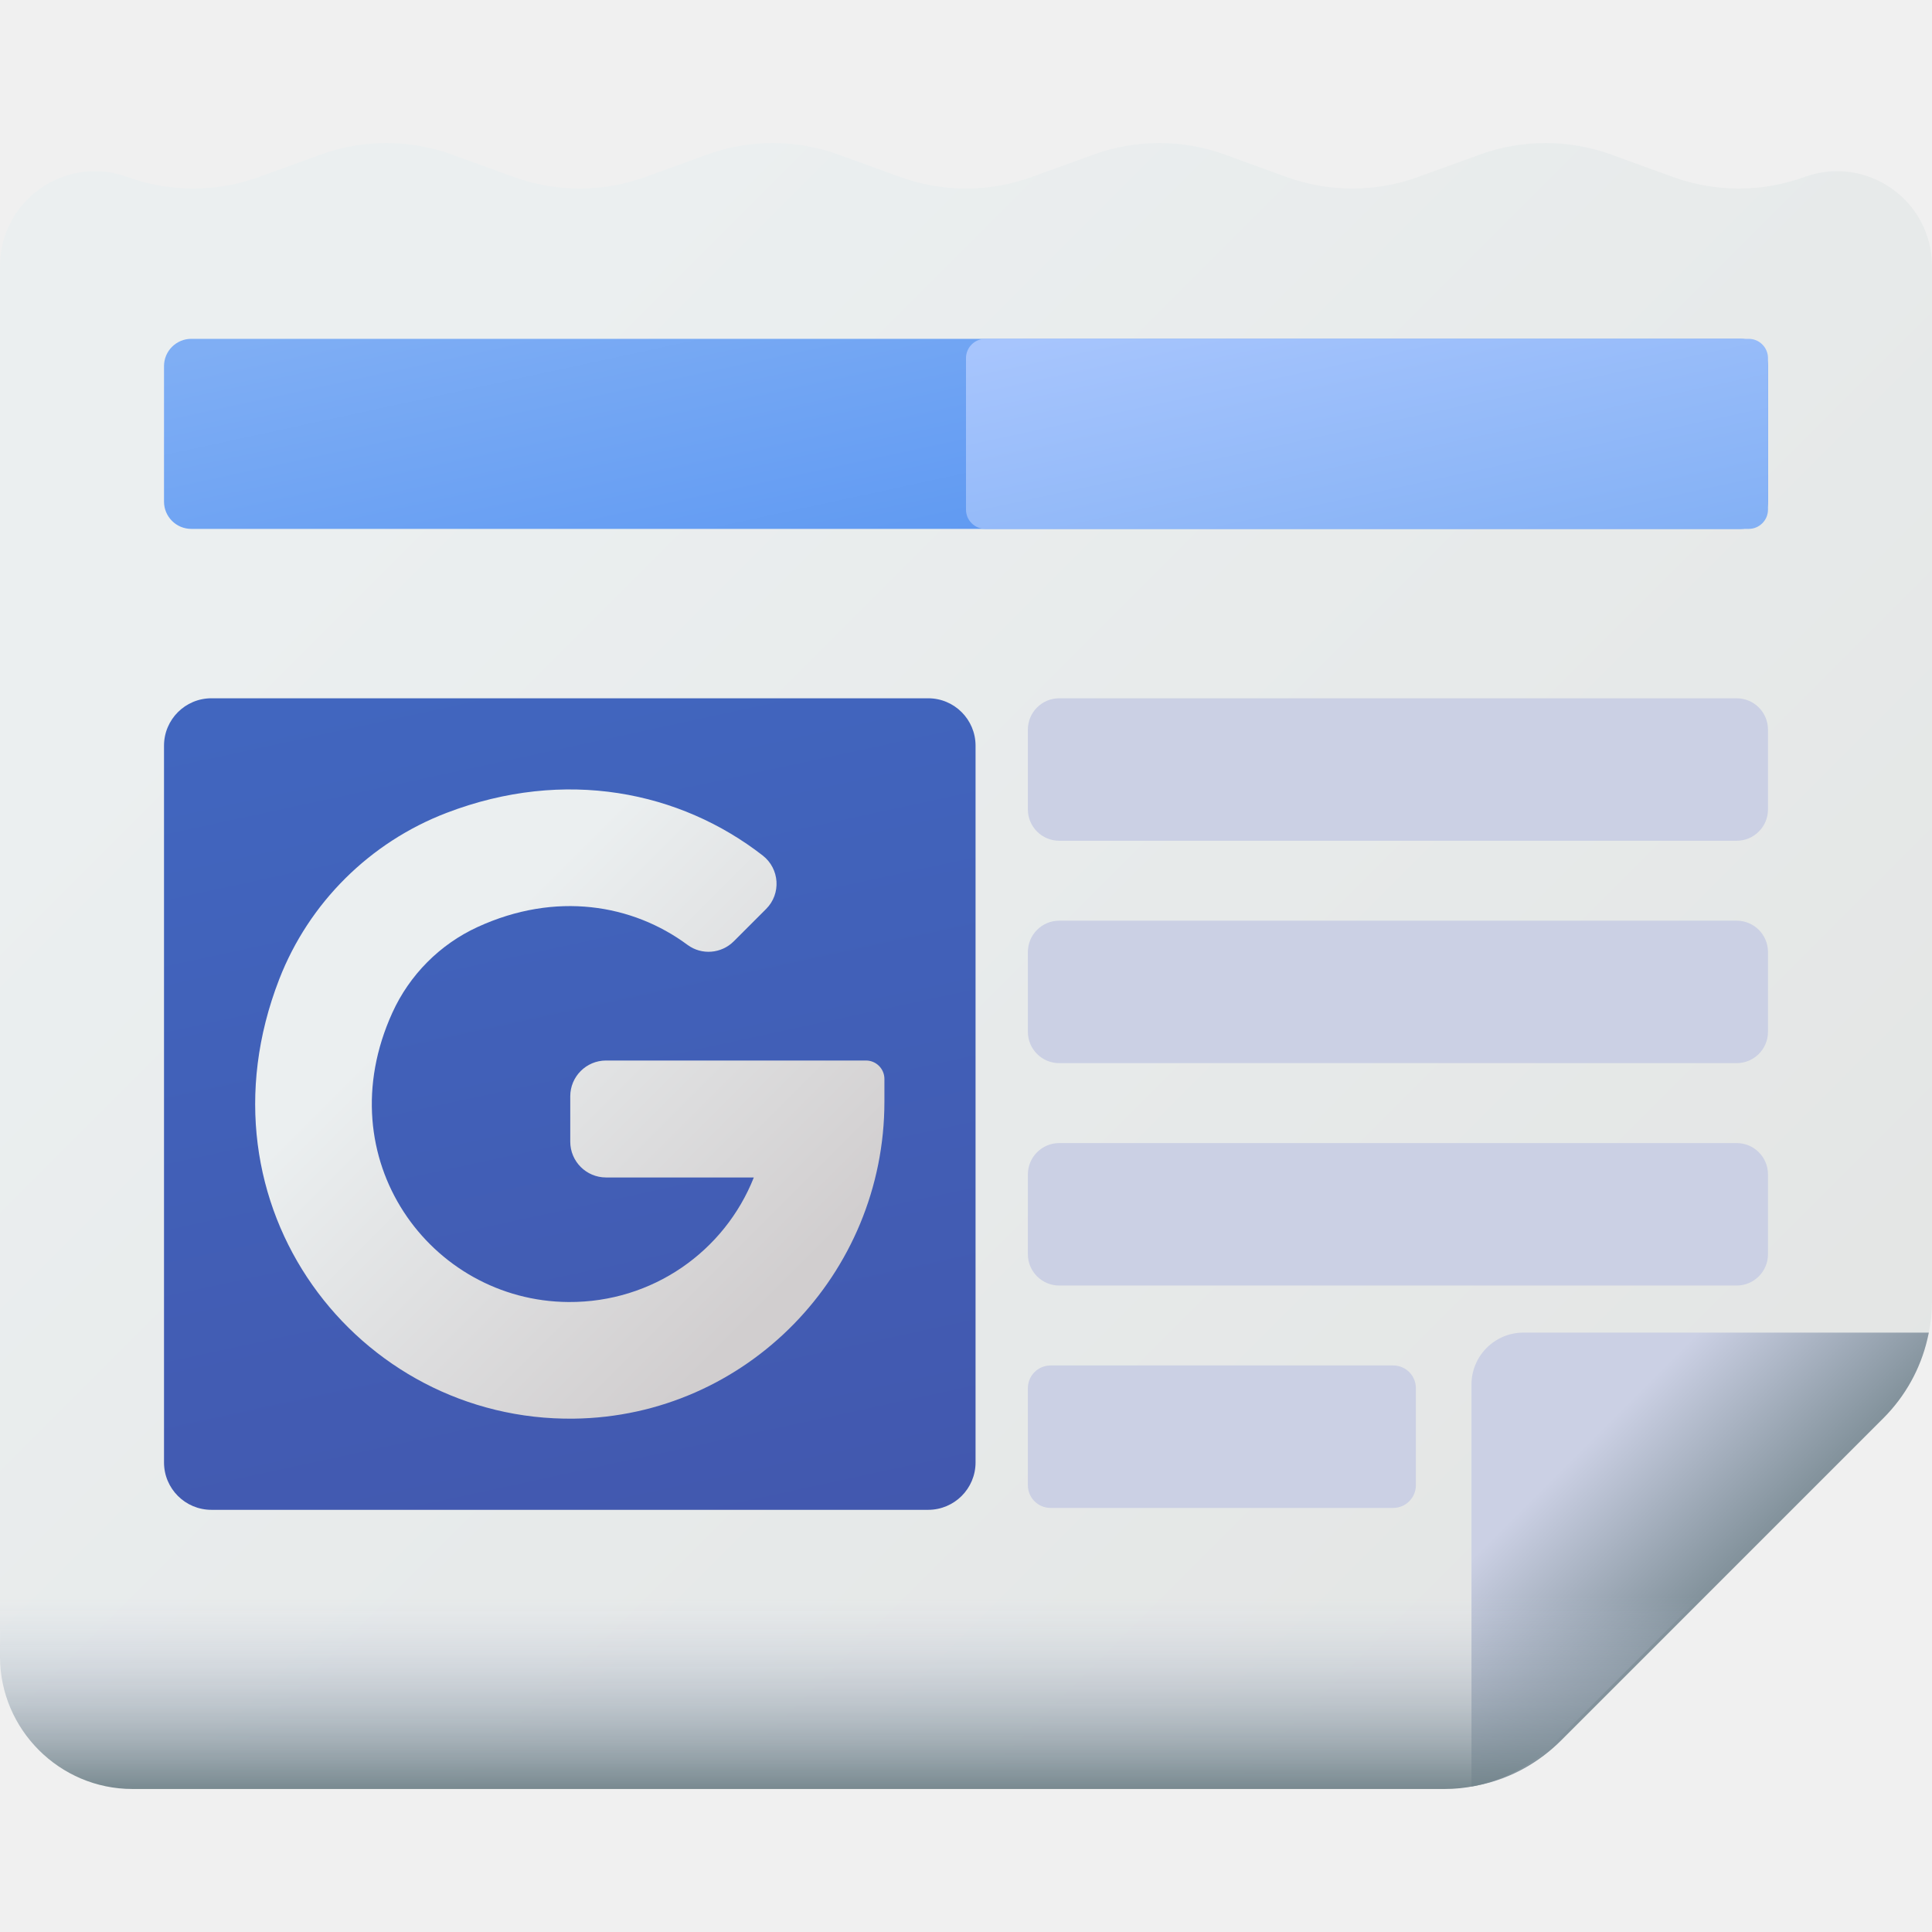
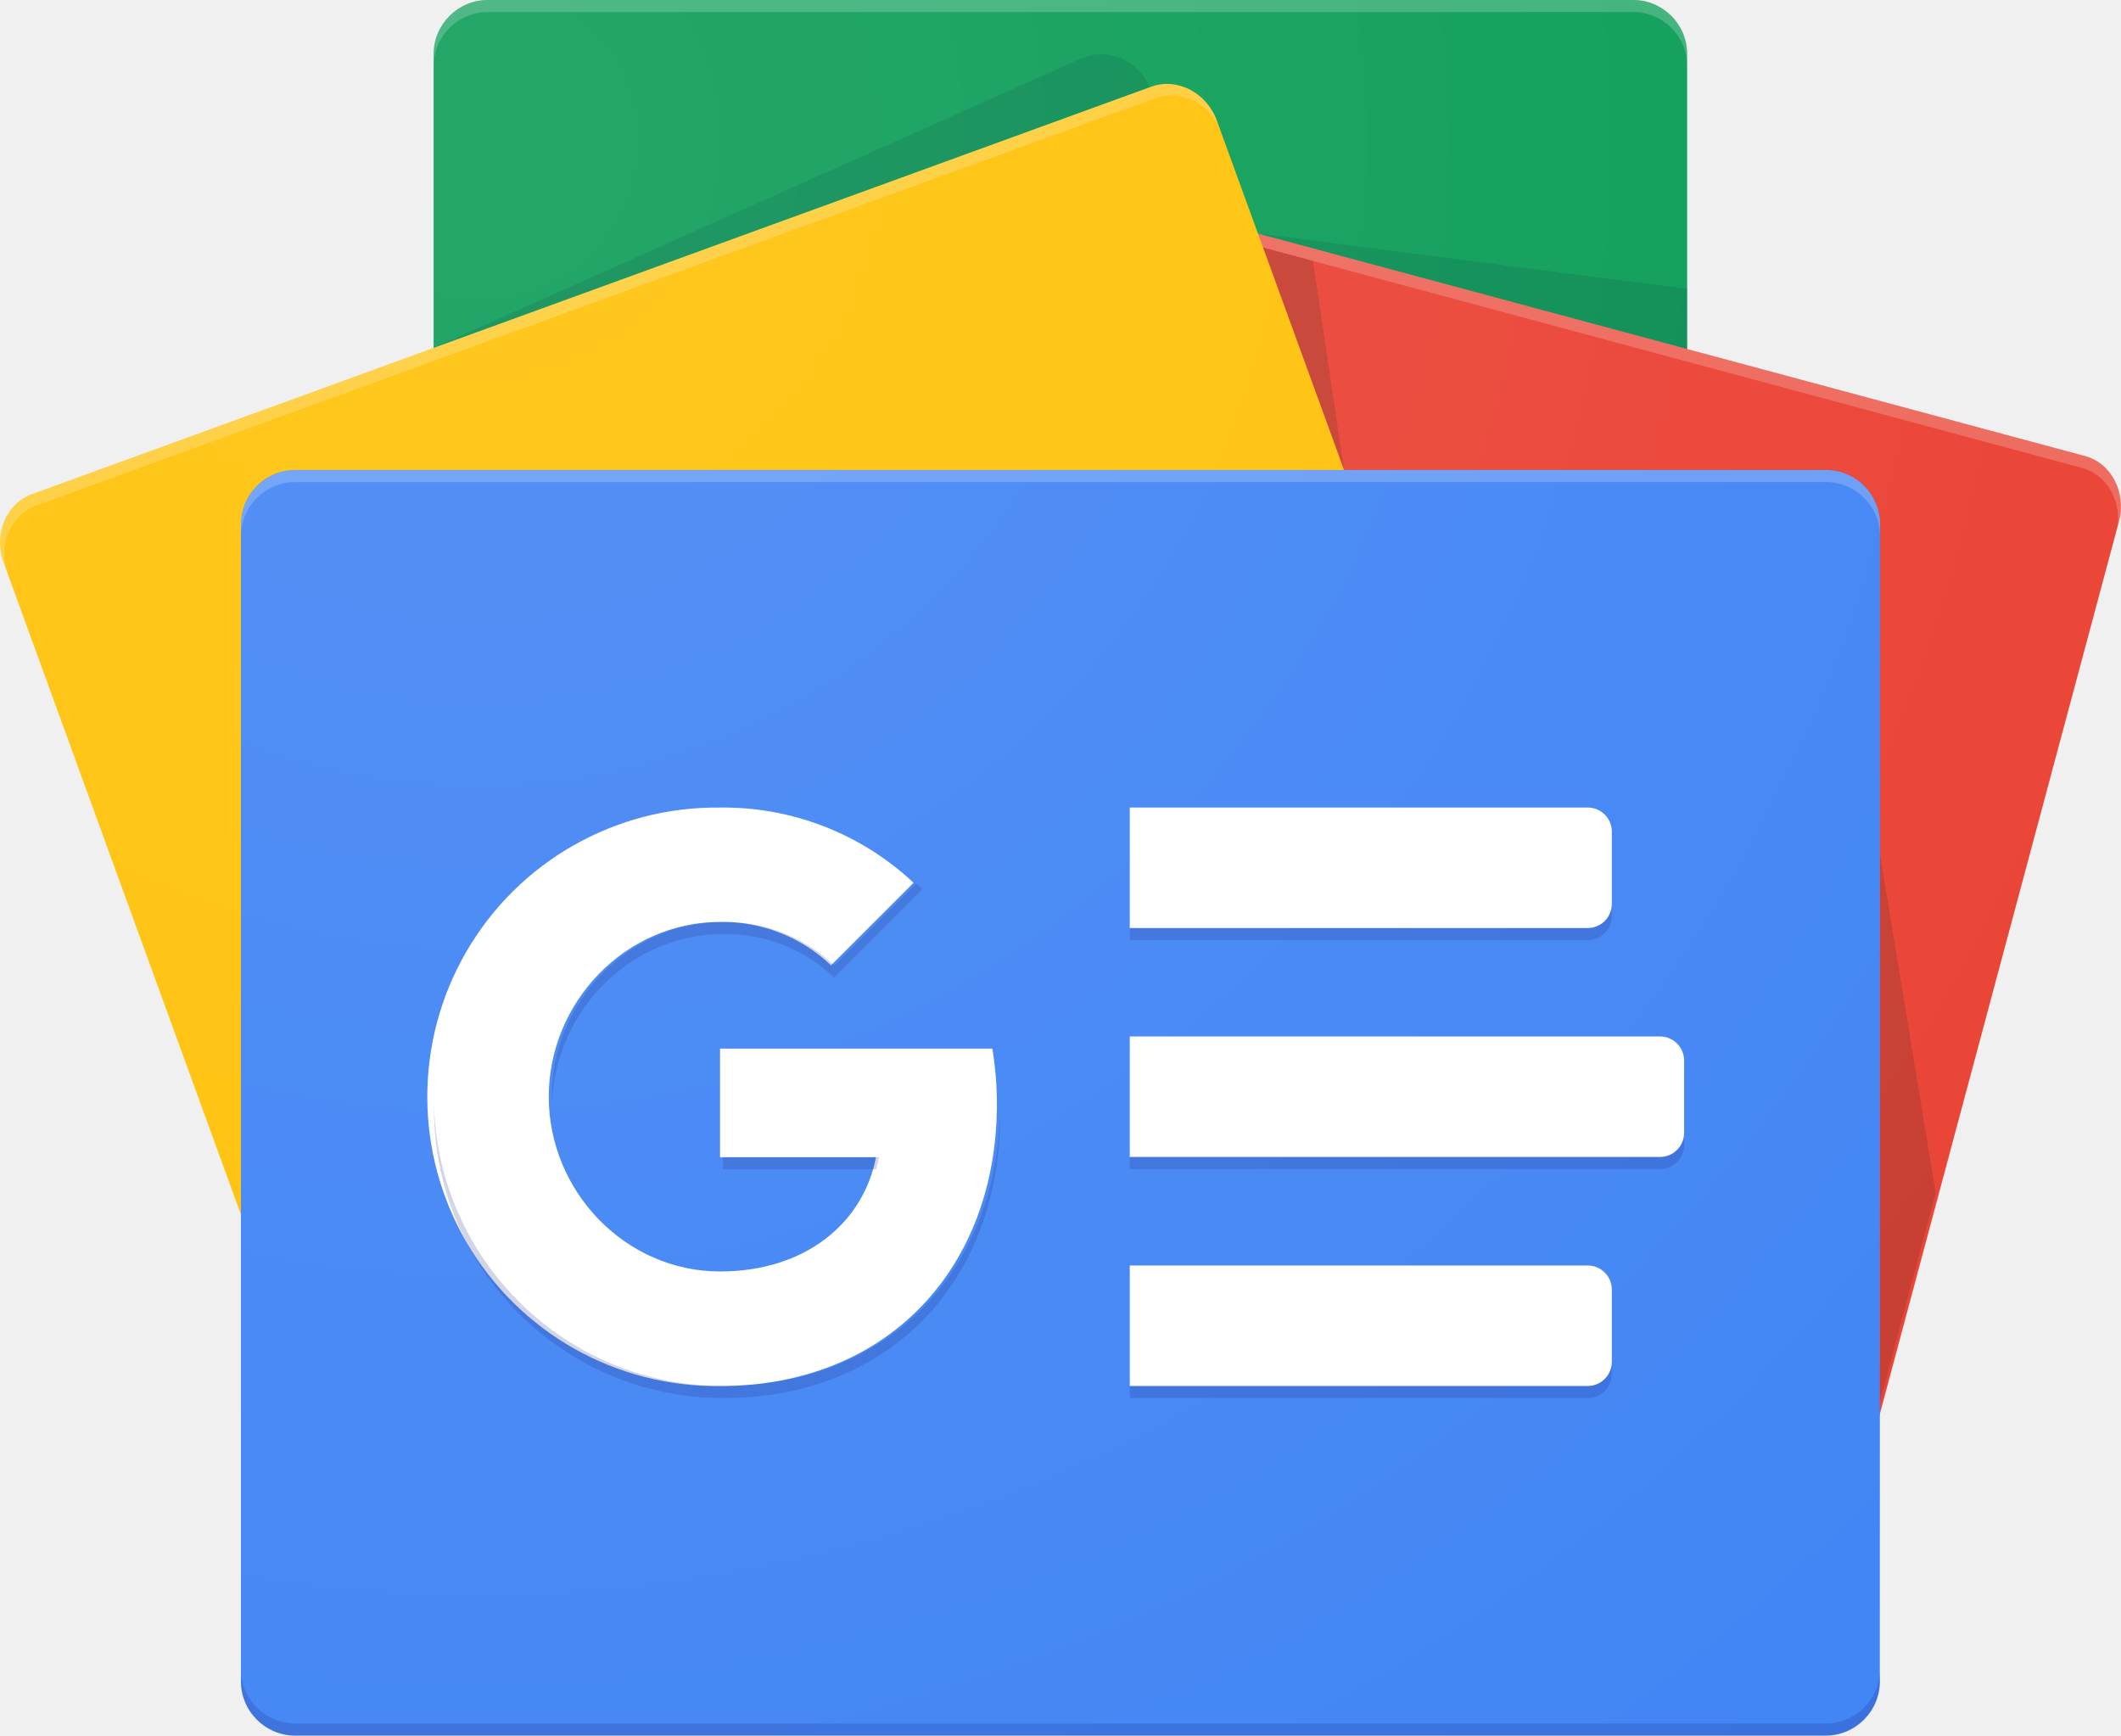
- <svg xmlns="http://www.w3.org/2000/svg" enable-background="new 0 0 510 510" viewBox="0 0 510 510">
-   <linearGradient id="a" x1="108.674" x2="448.827" y1="109.473" y2="449.626" gradientUnits="userSpaceOnUse">
-     <stop offset="0" stop-color="#ebeff0" />
-     <stop offset="1" stop-color="#e3e5e4" />
-   </linearGradient>
-   <linearGradient id="b" x1="418.553" x2="466.118" y1="381.447" y2="429.013" gradientUnits="userSpaceOnUse">
-     <stop offset="0" stop-color="#cbd0e4" />
-     <stop offset="1" stop-color="#6a7d83" />
-   </linearGradient>
-   <linearGradient id="c" x1="233.462" x2="233.462" y1="421.508" y2="475.848" gradientUnits="userSpaceOnUse">
-     <stop offset="0" stop-color="#cbd0e4" stop-opacity="0" />
-     <stop offset="1" stop-color="#6a7d83" />
-   </linearGradient>
-   <linearGradient id="d" x1="241.487" x2="272.77" y1="52.032" y2="196.714" gradientUnits="userSpaceOnUse">
-     <stop offset="0" stop-color="#7faef4" />
-     <stop offset="1" stop-color="#4c8df1" />
-   </linearGradient>
-   <linearGradient id="e" x1="351.713" x2="372.872" y1="72.255" y2="170.12" gradientUnits="userSpaceOnUse">
-     <stop offset="0" stop-color="#a7c5fd" />
-     <stop offset="1" stop-color="#7faef4" />
-   </linearGradient>
-   <linearGradient id="f" x1="125.538" x2="183.114" y1="176.418" y2="442.704" gradientUnits="userSpaceOnUse">
-     <stop offset="0" stop-color="#4166bf" />
-     <stop offset="1" stop-color="#4256ac" />
-   </linearGradient>
-   <linearGradient id="g" x1="116.846" x2="203.124" y1="258.287" y2="344.565" gradientUnits="userSpaceOnUse">
-     <stop offset="0" stop-color="#ebeff0" />
-     <stop offset="1" stop-color="#d1cecf" />
-   </linearGradient>
-   <path fill="url(#a)" d="m476.362 46.711c-11.225 4.084-23.534 4.084-34.759 0l-16.236-5.9c-11.234-4.075-23.534-4.075-34.759 0l-16.245 5.9c-11.225 4.084-23.534 4.084-34.759 0l-16.235-5.9c-11.234-4.075-23.534-4.075-34.759 0l-16.245 5.9c-11.225 4.084-23.525 4.084-34.75 0l-16.245-5.9c-11.225-4.075-23.534-4.075-34.759 0l-16.236 5.9c-11.234 4.084-23.534 4.084-34.759 0l-16.245-5.9c-11.225-4.075-23.534-4.075-34.759 0l-16.236 5.9c-11.234 4.084-23.534 4.084-34.759 0-16.343-5.935-33.617 6.171-33.617 23.56v367.039c0 19.218 15.726 34.935 34.935 34.935h346.421c2.391 0 4.754-.224 7.076-.64v.001c.426-.074.852-.157 1.287-.241.176-.028.352-.074.528-.111 7.4-1.667 14.244-5.4 19.699-10.855l56.968-56.968h.009l31.23-31.239c5.427-5.427 9.15-12.235 10.836-19.607.056-.278.111-.537.167-.806.556-2.667.843-5.409.843-8.178v-273.336c0-17.387-17.278-29.491-33.622-23.559-.01.003-.015.005-.015.005z" />
-   <path fill="url(#b)" d="m508.802 353.411c.13-.562.249-1.108.358-1.635h-107.005c-7.577 0-13.719 6.142-13.719 13.719v106.113c.836-.149 1.715-.324 2.621-.524 7.977-1.764 15.25-5.865 21.026-11.642l85.096-85.096c5.753-5.753 9.794-13.007 11.623-20.935z" />
-   <path fill="url(#c)" d="m466.922 403.428h-466.92v33.882c0 19.214 15.721 34.935 34.935 34.935h346.419c10.725 0 21.01-4.26 28.594-11.844z" />
-   <g>
-     <path fill="url(#d)" d="m459.5 139.615h-409c-3.979 0-7.205-3.226-7.205-7.205v-35.762c0-3.979 3.226-7.205 7.205-7.205h409c3.979 0 7.205 3.226 7.205 7.205v35.762c.001 3.979-3.225 7.205-7.205 7.205z" />
-     <path fill="url(#e)" d="m461.611 139.615h-201.516c-2.814 0-5.095-2.281-5.095-5.095v-39.982c0-2.814 2.281-5.095 5.095-5.095h201.516c2.814 0 5.095 2.281 5.095 5.095v39.983c0 2.813-2.281 5.094-5.095 5.094z" />
-     <path fill="url(#f)" d="m245.009 398.557h-189.201c-6.911 0-12.513-5.602-12.513-12.513v-189.202c0-6.911 5.602-12.513 12.513-12.513h189.201c6.911 0 12.513 5.602 12.513 12.513v189.201c.001 6.912-5.602 12.514-12.513 12.514z" />
-     <path fill="url(#g)" d="m228.598 279.949h-68.614c-5.219 0-9.45 4.231-9.45 9.45v11.973c0 5.219 4.231 9.45 9.45 9.45h39.008c-7.716 19.478-26.733 33.02-48.92 32.879-36.461-.231-64.057-37.793-46.492-76.389 4.537-9.97 12.546-18.038 22.501-22.608 20.576-9.446 40.88-6.041 55.409 4.722 3.729 2.762 8.927 2.338 12.208-.944l8.542-8.542c4.016-4.016 3.572-10.63-.912-14.115-21.759-16.908-52.145-23.233-83.444-11.247-20.221 7.744-36.335 23.726-44.173 43.911-23.278 59.952 20.743 116.717 77.768 116 45.555-.573 81.985-38.131 81.985-83.69v-5.987c-.002-2.685-2.18-4.863-4.866-4.863z" />
-     <path fill="#cbd0e4" d="M279.611 221.937h178.817c4.571 0 8.277-3.706 8.277-8.277v-21.053c0-4.571-3.706-8.277-8.277-8.277h-178.817c-4.571 0-8.277 3.706-8.277 8.277v21.053c-.001 4.571 3.705 8.277 8.277 8.277zM279.611 280.643h178.817c4.571 0 8.277-3.706 8.277-8.277v-21.053c0-4.571-3.706-8.277-8.277-8.277h-178.817c-4.571 0-8.277 3.706-8.277 8.277v21.053c-.001 4.571 3.705 8.277 8.277 8.277zM279.611 339.349h178.817c4.571 0 8.277-3.706 8.277-8.277v-21.053c0-4.572-3.706-8.277-8.277-8.277h-178.817c-4.571 0-8.277 3.706-8.277 8.277v21.053c-.001 4.571 3.705 8.277 8.277 8.277zM277.327 398.055h90.437c3.31 0 5.993-2.683 5.993-5.993v-25.622c0-3.31-2.683-5.993-5.993-5.993h-90.437c-3.31 0-5.993 2.683-5.993 5.993v25.621c-.001 3.311 2.683 5.994 5.993 5.994z" />
+ <svg xmlns="http://www.w3.org/2000/svg" id="Layer_1" data-name="Layer 1" viewBox="0 0 507.74 415.42">
+   <defs>
+     <style>.cls-1{fill:#0c9d58;}.cls-2{fill:#004d40;}.cls-10,.cls-2,.cls-3,.cls-5,.cls-9{opacity:0.2;}.cls-2,.cls-3,.cls-5,.cls-9{isolation:isolate;}.cls-3,.cls-8{fill:#fff;}.cls-4{fill:#ea4335;}.cls-5{fill:#3e2723;}.cls-6{fill:#ffc107;}.cls-7{fill:#4285f4;}.cls-11,.cls-9{fill:#1a237e;}.cls-12{fill:url(#radial-gradient);}</style>
+     <radialGradient id="radial-gradient" cx="114.43" cy="397.76" r="493.77" gradientTransform="matrix(1, 0, 0, -1, 0, 431.41)" gradientUnits="userSpaceOnUse">
+       <stop offset="0" stop-color="#fff" stop-opacity="0.1" />
+       <stop offset="1" stop-color="#fff" stop-opacity="0" />
+     </radialGradient>
+   </defs>
+   <path class="cls-1" d="M403.88,281.8a12.94,12.94,0,0,1-12.95,12.85H116.8a12.94,12.94,0,0,1-13-12.85V12.86A13,13,0,0,1,116.8,0H390.93a12.94,12.94,0,0,1,12.95,12.86V281.8Z" />
+   <polygon class="cls-2" points="403.88 69.14 301.14 55.91 403.88 83.48 403.88 69.14" />
+   <path class="cls-2" d="M258.82,14,103.24,83.49l172-62.59v-.17c-3-6.48-10.39-9.5-16.37-6.71Z" />
+   <path class="cls-3" d="M390.93,0H116.8a13,13,0,0,0-13,12.86v2.88a13,13,0,0,1,13-12.86H390.93a12.94,12.94,0,0,1,12.95,12.86V12.86A12.94,12.94,0,0,0,390.93,0Z" />
+   <path class="cls-4" d="M170.38,273.53c-1.86,6.91,1.84,14,8.21,15.66l253.9,68.28c6.37,1.71,13.1-2.55,14.95-9.45L507.25,124.8c1.85-6.91-1.85-14-8.22-15.66L245.13,40.85c-6.37-1.7-13.1,2.55-14.94,9.46Z" />
+   <polygon class="cls-5" points="450.04 204.47 463.39 285.6 450.04 335.46 450.04 204.47" />
+   <polygon class="cls-5" points="302.34 59.22 314.31 62.44 321.73 112.51 302.34 59.22" />
+   <path class="cls-3" d="M499,109.14,245.14,40.85c-6.37-1.7-13.1,2.55-14.94,9.46L170.38,273.53c-.1.38-.12.75-.19,1.13L229.55,53.12c1.86-6.9,8.58-11.16,14.95-9.45L498.4,112c6,1.61,9.59,8,8.41,14.54l.45-1.69c1.85-6.91-1.85-14-8.22-15.66Z" />
+   <path class="cls-6" d="M370.34,246c2.44,6.72-.63,14.06-6.82,16.32L95.6,359.87c-6.2,2.25-13.27-1.4-15.71-8.12L.84,134.59c-2.44-6.72.63-14.06,6.82-16.31L275.59,20.76c6.2-2.25,13.26,1.4,15.71,8.12Z" />
+   <path class="cls-3" d="M1.86,137.33c-2.44-6.72.63-14.06,6.82-16.32L276.6,23.49c6.13-2.23,13.1,1.33,15.62,7.91l-.92-2.53c-2.45-6.72-9.52-10.37-15.71-8.11L7.66,118.28c-6.2,2.25-9.27,9.59-6.82,16.31L79.89,351.75a2,2,0,0,0,.1.21Z" />
+   <path class="cls-7" d="M450,402.44a13,13,0,0,1-13,13H70.68a13,13,0,0,1-13-13V125.49a13,13,0,0,1,13-13H437.06a13,13,0,0,1,13,13Z" />
+   <path class="cls-8" d="M380.08,222.14H270.45V193.29H380.08a5.77,5.77,0,0,1,5.77,5.77v17.3A5.77,5.77,0,0,1,380.08,222.14Zm0,109.62H270.45V302.91H380.08a5.77,5.77,0,0,1,5.77,5.77V326A5.77,5.77,0,0,1,380.08,331.76Zm17.31-54.82H270.45V248.09H397.39a5.78,5.78,0,0,1,5.77,5.77v17.31a5.77,5.77,0,0,1-5.77,5.77Z" />
+   <path class="cls-9" d="M437.06,412.54H70.68a13,13,0,0,1-13-13v2.89a13,13,0,0,0,13,13H437.06a13,13,0,0,0,13-13v-2.89A13,13,0,0,1,437.06,412.54Z" />
+   <path class="cls-3" d="M70.68,115.39H437.06a13,13,0,0,1,13,13v-2.89a13,13,0,0,0-13-13H70.68a13,13,0,0,0-13,13v2.89a13,13,0,0,1,13-13Z" />
+   <path class="cls-8" d="M172.37,251v26H209.7c-3.08,15.85-17,27.34-37.33,27.34-22.66,0-41-19.17-41-41.83s18.38-41.83,41-41.83a37.61,37.61,0,0,1,26.56,10.38v0l19.76-19.76a66.51,66.51,0,0,0-46.33-18,69.24,69.24,0,1,0,0,138.47c40,0,66.29-28.11,66.29-67.66A83.11,83.11,0,0,0,237.56,251Z" />
+   <g class="cls-10">
+     <path class="cls-11" d="M173.09,277v2.88h36.64q.41-1.42.69-2.88Z" />
+     <path class="cls-11" d="M173.09,331.76a69.22,69.22,0,0,1-69.2-67.8c0,.48,0,1,0,1.44a69.24,69.24,0,0,0,69.24,69.24c40,0,66.29-28.11,66.29-67.66,0-.32,0-.62,0-.93C238.48,304.57,212.42,331.76,173.09,331.76Zm26.56-100.69a37.65,37.65,0,0,0-26.56-10.38c-22.66,0-41,19.17-41,41.83,0,.49,0,1,.07,1.44.77-22,18.79-40.39,41-40.39A37.55,37.55,0,0,1,199.65,234h0l21.2-21.2c-.5-.46-1-.87-1.56-1.32l-19.63,19.64Z" />
  </g>
+   <path class="cls-9" d="M385.85,219.25v-2.89a5.77,5.77,0,0,1-5.77,5.77H270.45V225H380.08a5.75,5.75,0,0,0,5.77-5.76Zm-5.77,112.51H270.45v2.88H380.08a5.77,5.77,0,0,0,5.77-5.77V326A5.77,5.77,0,0,1,380.08,331.76Zm17.31-54.82H270.45v2.89H397.39a5.77,5.77,0,0,0,5.77-5.77v-2.88a5.77,5.77,0,0,1-5.77,5.76Z" />
+   <path class="cls-12" d="M499,109.14,403.88,83.55V12.86A12.94,12.94,0,0,0,390.93,0H116.8a13,13,0,0,0-13,12.86V83.27l-96.19,35c-6.2,2.25-9.27,9.59-6.82,16.31L57.7,290.8V402.44a13,13,0,0,0,13,13H437.06a13,13,0,0,0,13-13V338.35L507.26,124.8c1.85-6.91-1.85-14-8.22-15.66Z" />
</svg>
